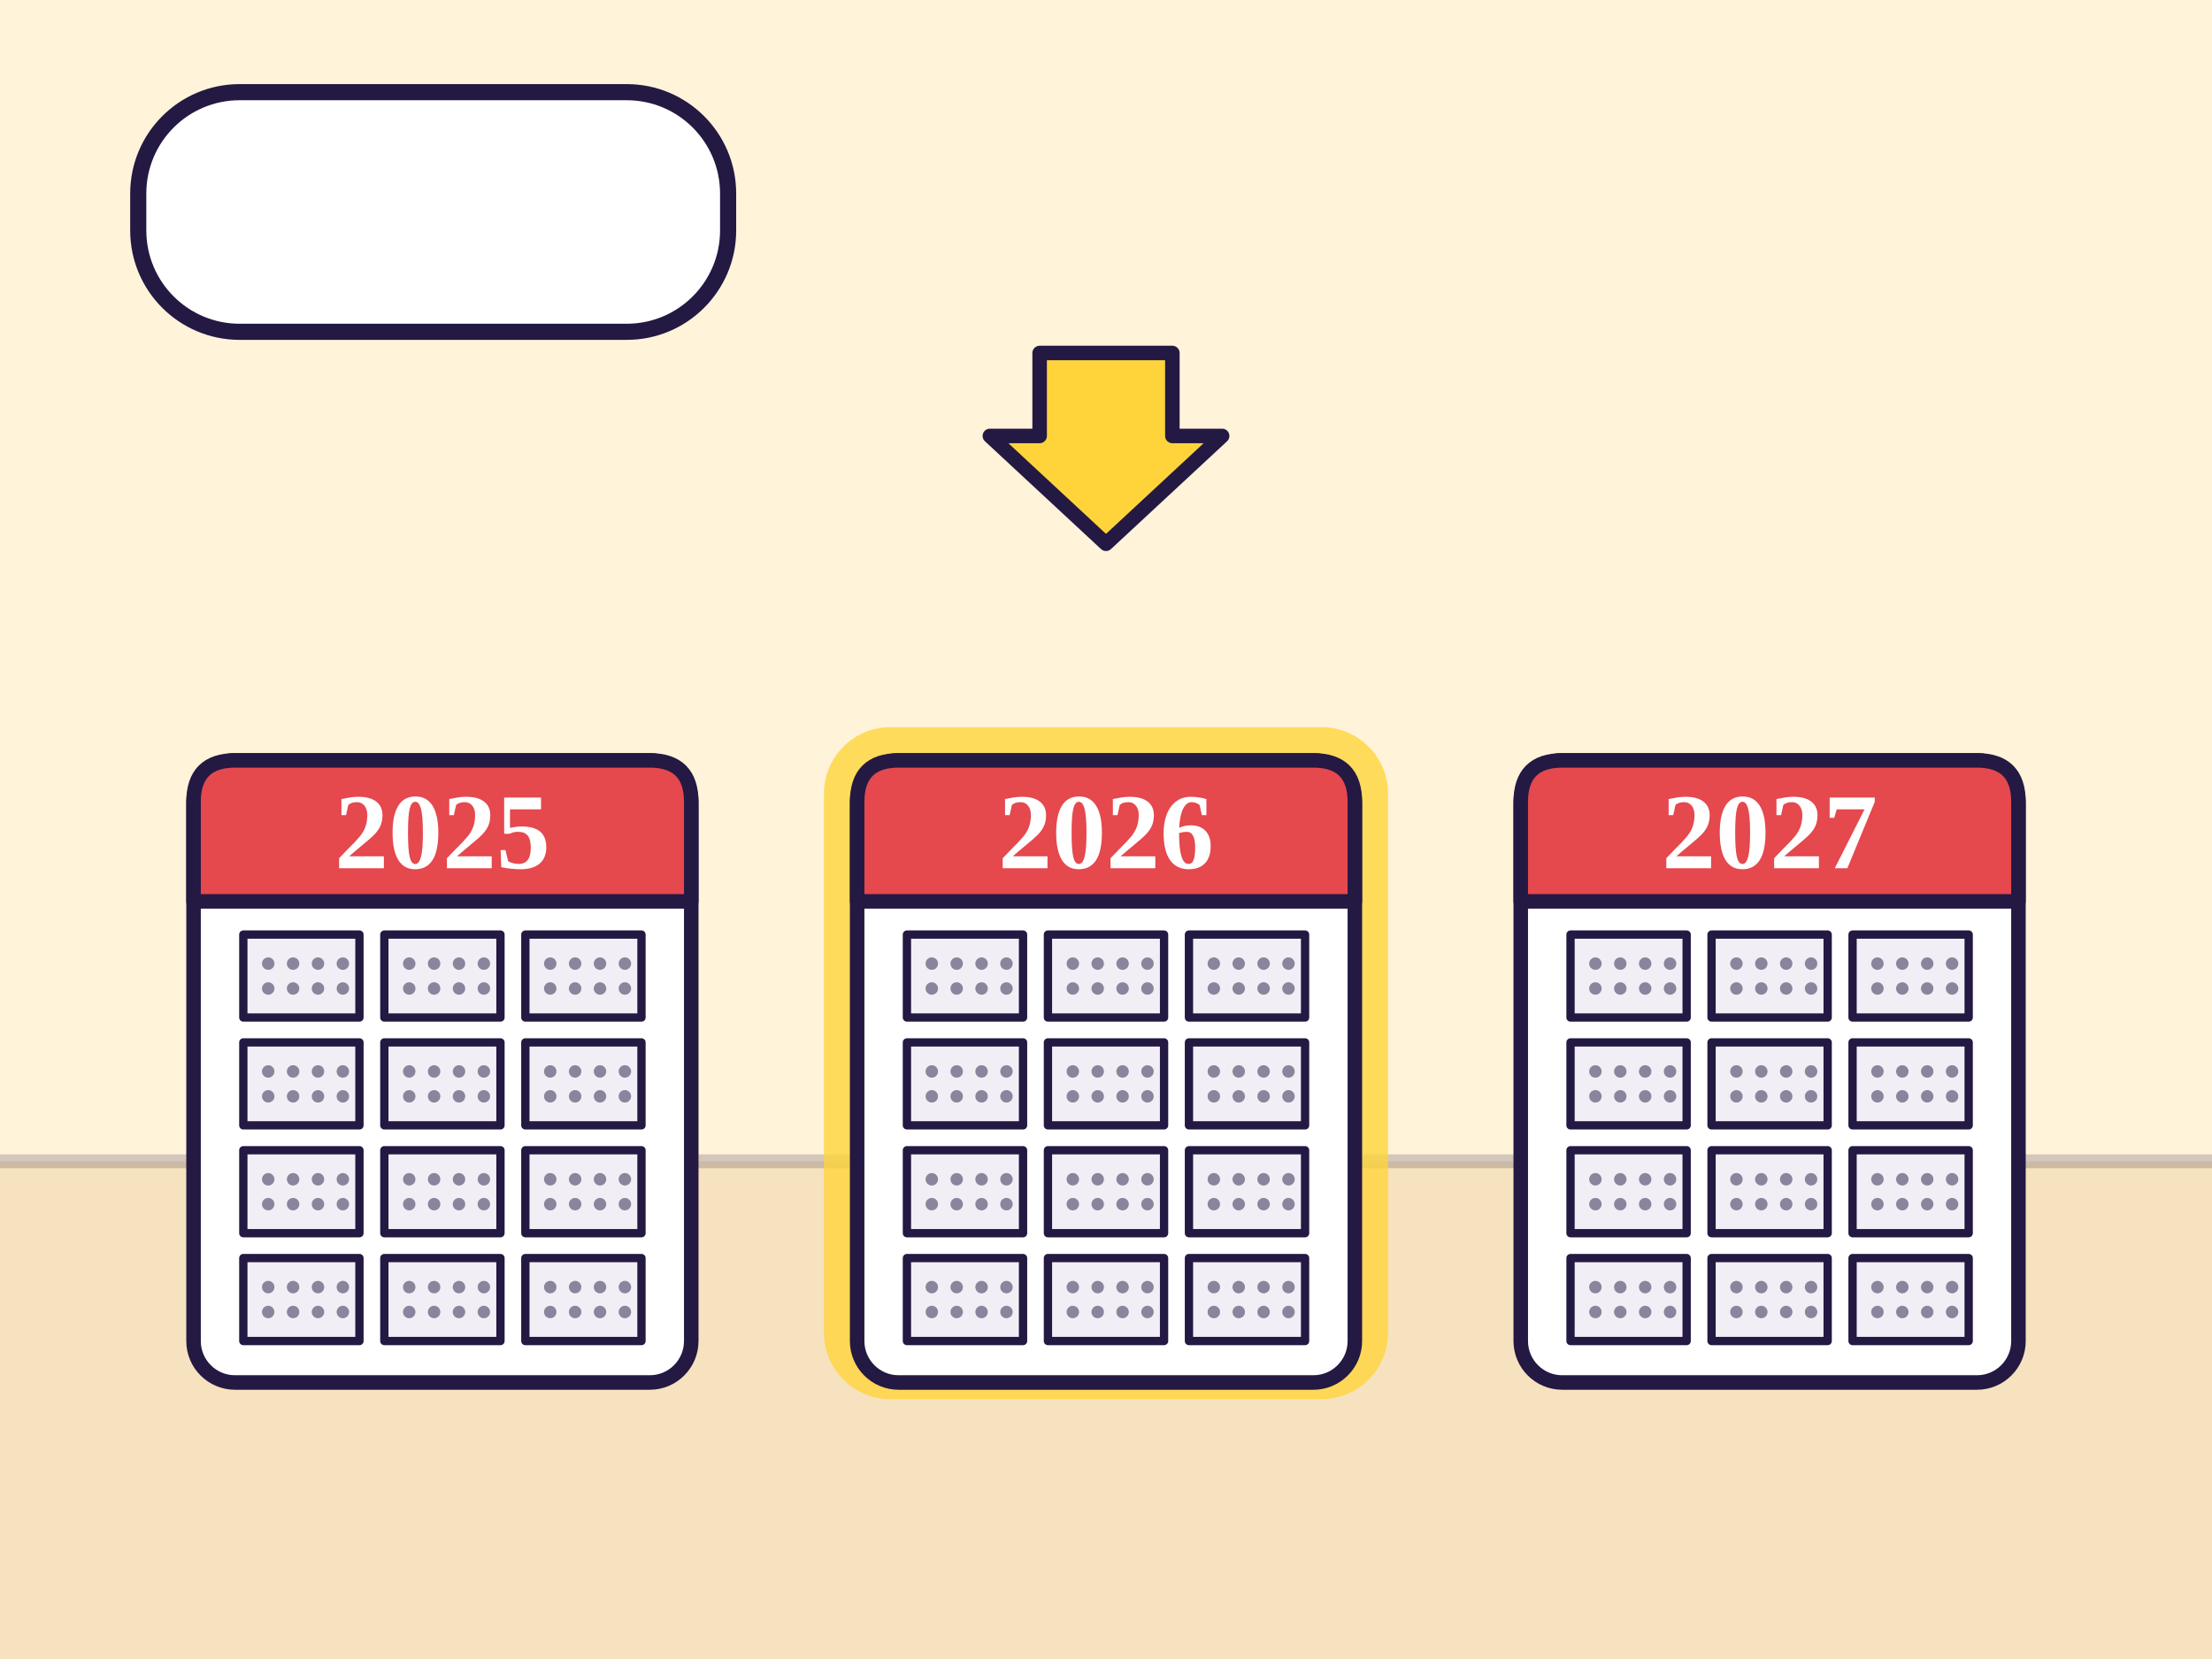
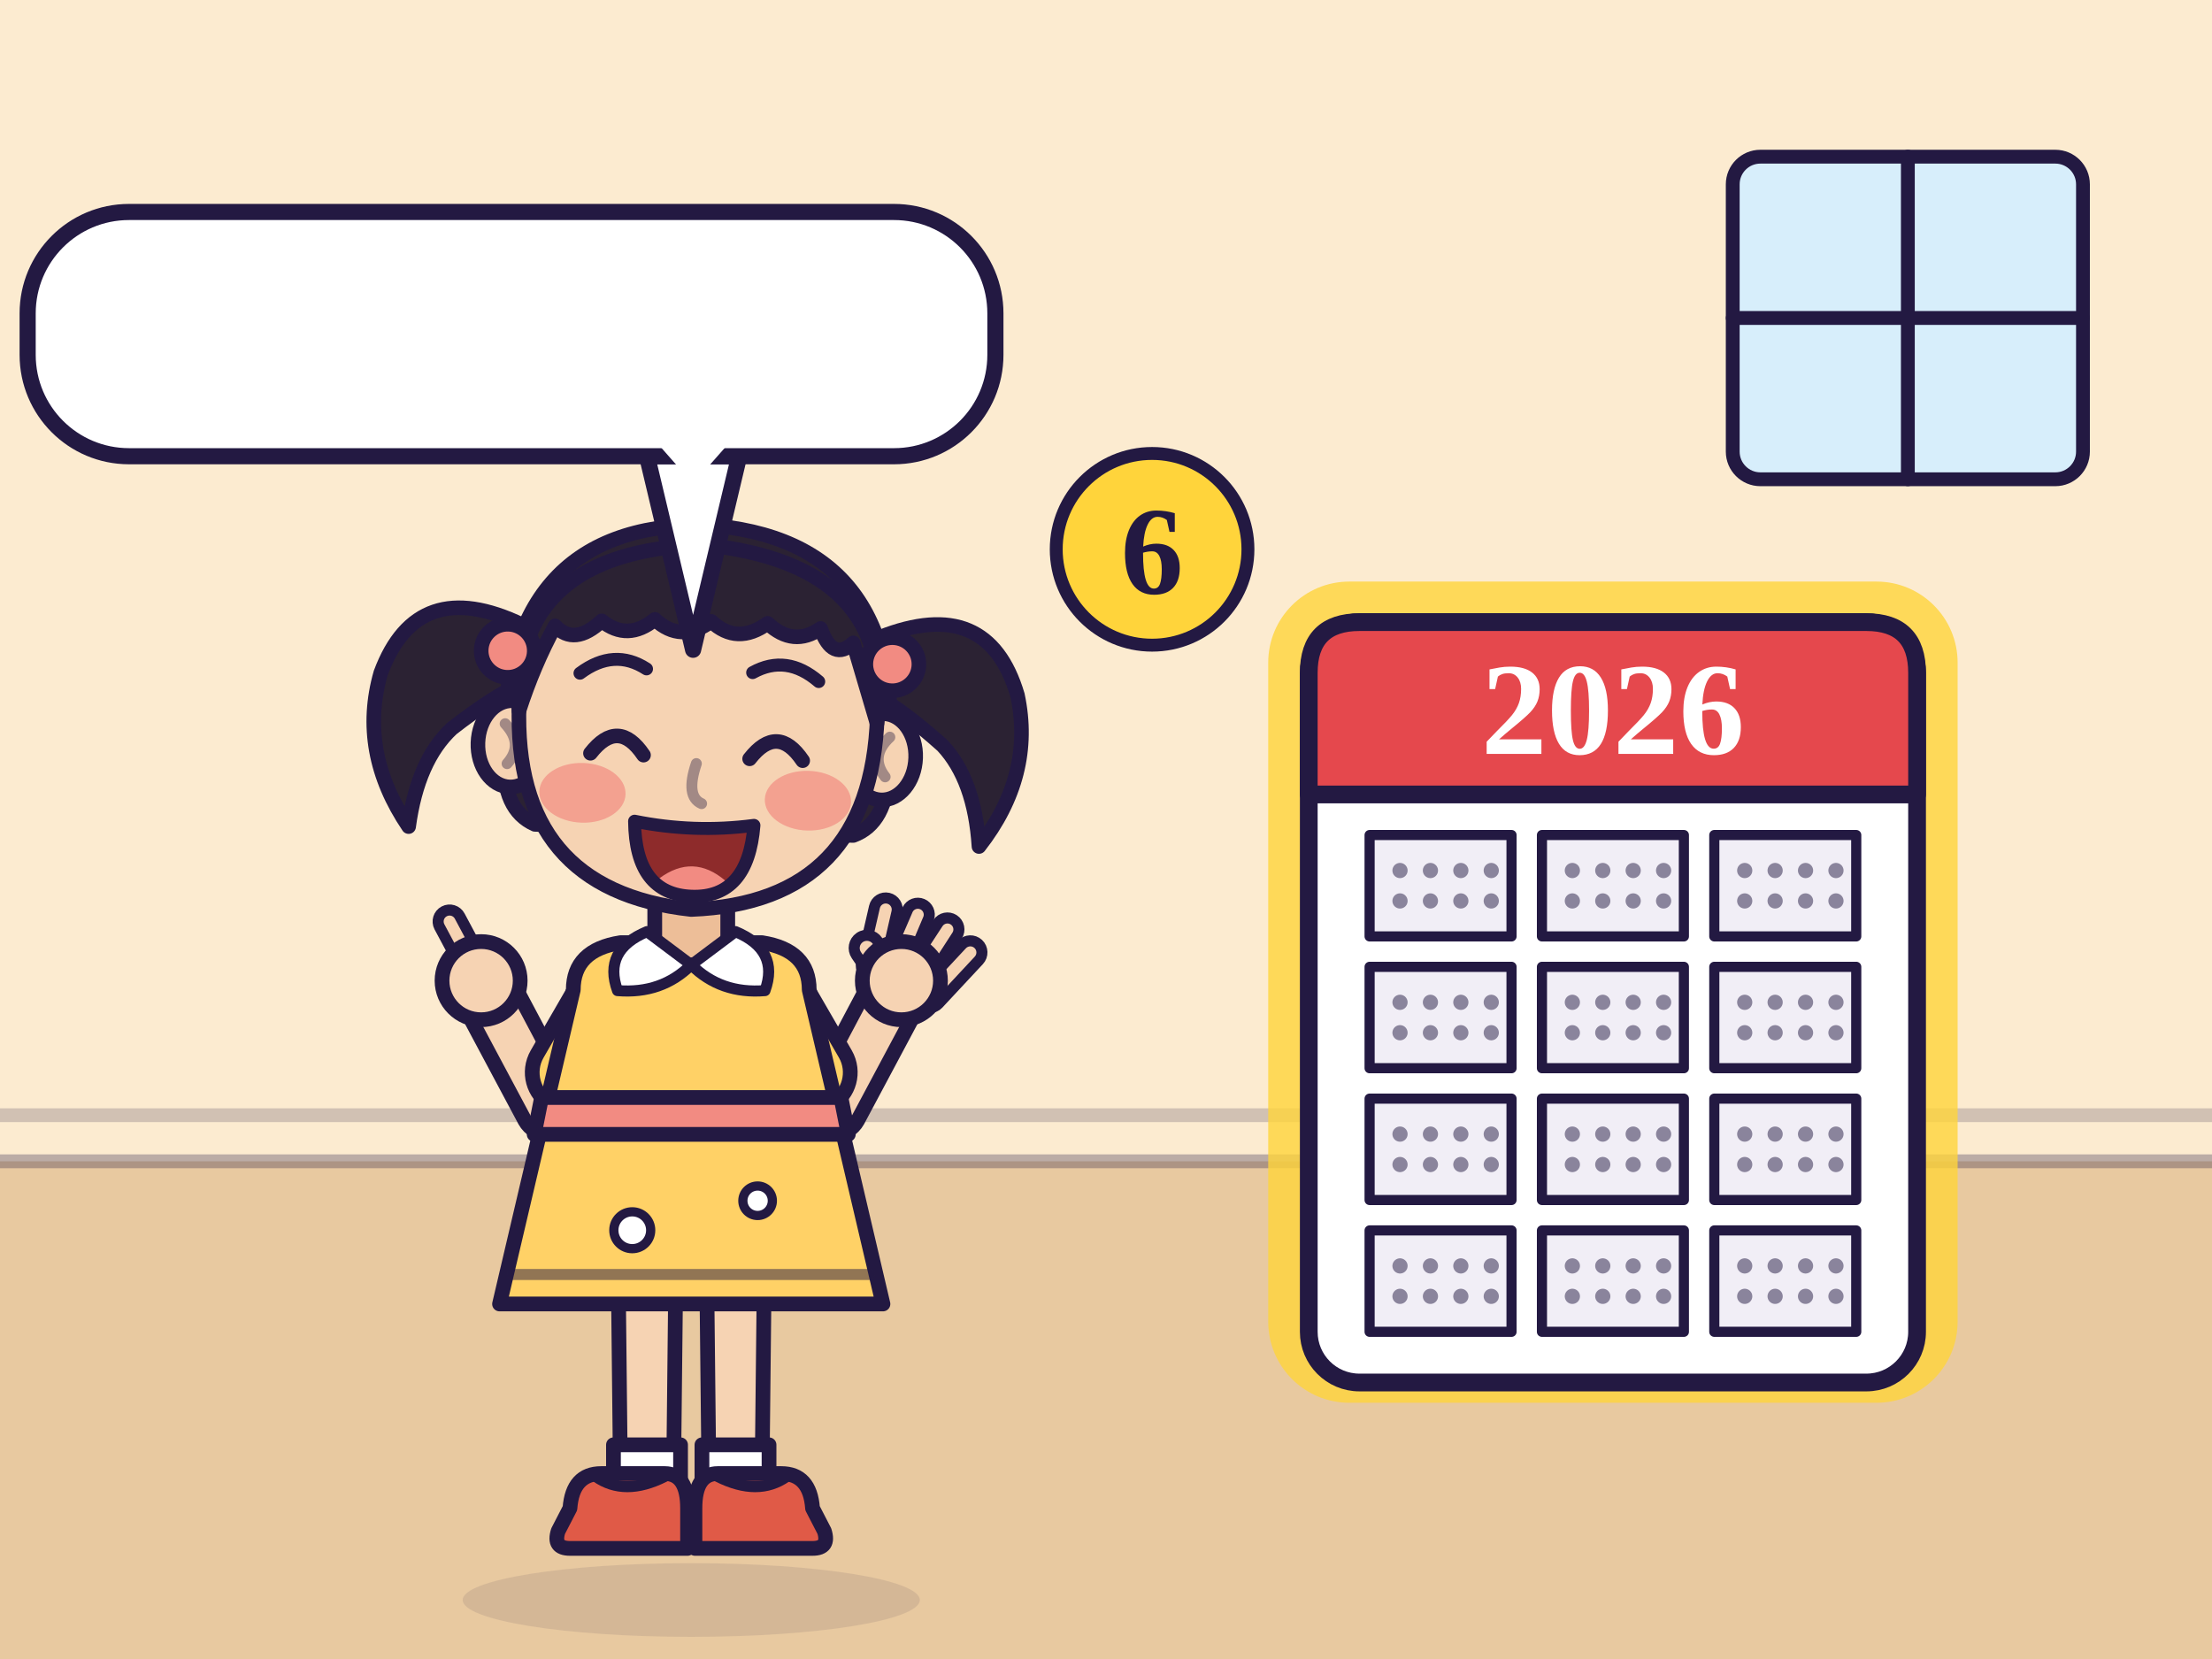
- <svg xmlns="http://www.w3.org/2000/svg" viewBox="0 0 480 360" role="img" aria-label="Three year calendars 2025, 2026 and 2027; 2026 glows and is marked by an arrow: this year (&quot;今年&quot;).">
+ <svg xmlns="http://www.w3.org/2000/svg" viewBox="0 0 480 360" role="img" aria-label="Little Sister holds up six fingers next to the glowing 2026 calendar: &quot;我今年六岁。&quot;">
  <g stroke="#231942" stroke-width="3.5" stroke-linejoin="round" stroke-linecap="round">
-     <rect x="0" y="0" width="480" height="360" fill="#FFF3DA" stroke="none" />
-     <rect x="0" y="252" width="480" height="108" fill="#F6E2BE" stroke="none" />
-     <path d="M0 252L480 252" fill="none" stroke-width="3" opacity="0.2" />
-     <g transform="translate(96 300) scale(0.9 0.9)">
-       <g class="prop p-year-cal">
-         <rect x="-60" y="-150" width="120" height="150" rx="10" fill="#FFFFFF" />
-         <path d="M-60 -116L-60 -140Q-60 -150 -50 -150L50 -150Q60 -150 60 -140L60 -116Z" fill="#E5484D" stroke-width="3.5" />
-         <text x="0" y="-124" font-family="Baloo 2, Nunito, sans-serif" font-weight="800" font-size="26" text-anchor="middle" fill="#FFFFFF" stroke="none">2025</text>
-         <path d="M-48 -108h28v20h-28ZM-14 -108h28v20h-28ZM20 -108h28v20h-28ZM-48 -82h28v20h-28ZM-14 -82h28v20h-28ZM20 -82h28v20h-28ZM-48 -56h28v20h-28ZM-14 -56h28v20h-28ZM20 -56h28v20h-28ZM-48 -30h28v20h-28ZM-14 -30h28v20h-28ZM20 -30h28v20h-28Z" fill="#F1EEF6" stroke-width="2" />
-         <path d="M-42 -101h18M-42 -95h18M-8 -101h18M-8 -95h18M26 -101h18M26 -95h18M-42 -75h18M-42 -69h18M-8 -75h18M-8 -69h18M26 -75h18M26 -69h18M-42 -49h18M-42 -43h18M-8 -49h18M-8 -43h18M26 -49h18M26 -43h18M-42 -23h18M-42 -17h18M-8 -23h18M-8 -17h18M26 -23h18M26 -17h18" fill="none" stroke-width="3" stroke-dasharray="0 6" opacity="0.5" />
-       </g>
-     </g>
-     <g transform="translate(240 300) scale(0.9 0.9)">
+     <rect x="0" y="0" width="480" height="360" fill="#FCEBD0" stroke="none" />
+     <rect x="0" y="252" width="480" height="108" fill="#E8C9A0" stroke="none" />
+     <path d="M0 252L480 252" fill="none" stroke-width="3" opacity="0.3" />
+     <path d="M0 242L480 242" fill="none" stroke-width="3" opacity="0.2" />
+     <rect x="376" y="34" width="76" height="70" rx="6" fill="#D7EEFB" stroke-width="3" />
+     <path d="M414 34L414 104M376 69L452 69" fill="none" stroke-width="3" />
+     <g transform="translate(350 300) scale(1.1 1.1)">
      <g class="prop p-year-cal target">
        <rect x="-68" y="-158" width="136" height="162" rx="16" fill="#FFD43B" stroke="none" opacity="0.8" />
        <rect x="-60" y="-150" width="120" height="150" rx="10" fill="#FFFFFF" />
        <path d="M-60 -116L-60 -140Q-60 -150 -50 -150L50 -150Q60 -150 60 -140L60 -116Z" fill="#E5484D" stroke-width="3.5" />
        <text x="0" y="-124" font-family="Baloo 2, Nunito, sans-serif" font-weight="800" font-size="26" text-anchor="middle" fill="#FFFFFF" stroke="none">2026</text>
        <path d="M-48 -108h28v20h-28ZM-14 -108h28v20h-28ZM20 -108h28v20h-28ZM-48 -82h28v20h-28ZM-14 -82h28v20h-28ZM20 -82h28v20h-28ZM-48 -56h28v20h-28ZM-14 -56h28v20h-28ZM20 -56h28v20h-28ZM-48 -30h28v20h-28ZM-14 -30h28v20h-28ZM20 -30h28v20h-28Z" fill="#F1EEF6" stroke-width="2" />
        <path d="M-42 -101h18M-42 -95h18M-8 -101h18M-8 -95h18M26 -101h18M26 -95h18M-42 -75h18M-42 -69h18M-8 -75h18M-8 -69h18M26 -75h18M26 -69h18M-42 -49h18M-42 -43h18M-8 -49h18M-8 -43h18M26 -49h18M26 -43h18M-42 -23h18M-42 -17h18M-8 -23h18M-8 -17h18M26 -23h18M26 -17h18" fill="none" stroke-width="3" stroke-dasharray="0 6" opacity="0.5" />
      </g>
    </g>
-     <g transform="translate(384 300) scale(0.9 0.9)">
-       <g class="prop p-year-cal">
-         <rect x="-60" y="-150" width="120" height="150" rx="10" fill="#FFFFFF" />
-         <path d="M-60 -116L-60 -140Q-60 -150 -50 -150L50 -150Q60 -150 60 -140L60 -116Z" fill="#E5484D" stroke-width="3.5" />
-         <text x="0" y="-124" font-family="Baloo 2, Nunito, sans-serif" font-weight="800" font-size="26" text-anchor="middle" fill="#FFFFFF" stroke="none">2027</text>
-         <path d="M-48 -108h28v20h-28ZM-14 -108h28v20h-28ZM20 -108h28v20h-28ZM-48 -82h28v20h-28ZM-14 -82h28v20h-28ZM20 -82h28v20h-28ZM-48 -56h28v20h-28ZM-14 -56h28v20h-28ZM20 -56h28v20h-28ZM-48 -30h28v20h-28ZM-14 -30h28v20h-28ZM20 -30h28v20h-28Z" fill="#F1EEF6" stroke-width="2" />
-         <path d="M-42 -101h18M-42 -95h18M-8 -101h18M-8 -95h18M26 -101h18M26 -95h18M-42 -75h18M-42 -69h18M-8 -75h18M-8 -69h18M26 -75h18M26 -69h18M-42 -49h18M-42 -43h18M-8 -49h18M-8 -43h18M26 -49h18M26 -43h18M-42 -23h18M-42 -17h18M-8 -23h18M-8 -17h18M26 -23h18M26 -17h18" fill="none" stroke-width="3" stroke-dasharray="0 6" opacity="0.5" />
+     <g transform="translate(250 140) scale(0.8 0.8)">
+       <g class="prop p-digit digit">
+         <circle cx="0" cy="-26" r="26" fill="#FFD43B" />
+         <text x="0" y="-14" font-family="Baloo 2, Nunito, sans-serif" font-weight="800" font-size="34" text-anchor="middle" fill="#231942" stroke="none">6</text>
      </g>
    </g>
-     <g transform="translate(240 118) scale(0.9 0.9)">
-       <g class="prop p-marker bob">
-         <path d="M-16-46L16-46L16-26L28-26L0 0L-28-26L-16-26Z" fill="#FFD43B" stroke-width="3.5" />
+     <g transform="translate(150 336) scale(0.8 0.8)">
+       <g class="char c-1 ch-meimei">
+         <g transform="translate(-150 -432)">
+           <ellipse class="shadow" cx="150" cy="446" rx="62" ry="10" fill="#231942" stroke="none" opacity="0.1" />
+           <g class="figure" stroke="#231942" stroke-width="4" stroke-linejoin="round" stroke-linecap="round">
+             <g class="legs">
+               <path d="M129.9 329.7L146.1 329.7L145.1 422.6L130.9 422.6Z" fill="#F6D3B3" />
+               <path d="M128.9 403.9L147.1 403.9L147.1 422.6L128.9 422.6Z" fill="#FFFFFF" />
+               <path d="M153.9 329.7L170.1 329.7L169.1 422.6L154.9 422.6Z" fill="#F6D3B3" />
+               <path d="M152.9 403.9L171.1 403.9L171.1 422.6L152.9 422.6Z" fill="#FFFFFF" />
+               <path d="M149 421.1Q149 411.7 142.8 411.7L125.6 411.7Q117.8 411.7 117.1 421.1L113.9 427.3Q112.4 432 117.1 432L149 432Z" fill="#E05A47" />
+               <path d="M124.1 412.5Q131.9 418 142.8 412.5" fill="none" stroke-width="3" />
+               <path d="M151 421.1Q151 411.7 157.2 411.7L174.4 411.7Q182.2 411.7 182.9 421.1L186.1 427.3Q187.6 432 182.9 432L151 432Z" fill="#E05A47" />
+               <path d="M175.9 412.5Q168.1 418 157.2 412.5" fill="none" stroke-width="3" />
+             </g>
+             <g transform="translate(150 333.7)">
+               <g class="upper">
+                 <g transform="translate(-150 -333.7)">
+                   <g transform="translate(172 283.7)">
+                     <g class="arm-left">
+                       <g transform="translate(-172 -283.7)">
+                         <path d="M165.6 287.4L182.3 316.2A7.4 7.4 0 0 0 195.1 316L210.2 287.7A7.4 7.4 0 0 0 197.2 280.8L188.4 297.4L178.4 280A7.4 7.4 0 0 0 165.6 287.4Z" fill="#F6D3B3" />
+                         <path d="M163.3 288.7L174.4 307.9A10 10 0 0 0 191.8 297.9L180.7 278.7A10 10 0 0 0 163.3 288.7Z" fill="#FFD166" />
+                         <path d="M202.3 274.6L205.8 259.4A3.1 3.1 0 0 0 199.7 258L196.2 273.2A3.1 3.1 0 0 0 202.3 274.6Z" fill="#F6D3B3" stroke-width="3" />
+                         <path d="M207.3 277.9L214.4 261.1A3.1 3.1 0 0 0 208.7 258.7L201.5 275.4A3.1 3.1 0 0 0 207.3 277.9Z" fill="#F6D3B3" stroke-width="3" />
+                         <path d="M212.2 281.1L222.1 265.8A3.1 3.1 0 0 0 216.9 262.4L206.9 277.7A3.1 3.1 0 0 0 212.2 281.1Z" fill="#F6D3B3" stroke-width="3" />
+                         <path d="M217 284.3L228 272.5A3.1 3.1 0 0 0 223.4 268.2L212.4 280A3.1 3.1 0 0 0 217 284.3Z" fill="#F6D3B3" stroke-width="3" />
+                         <path d="M208.4 278.9L200.5 267.2A3.4 3.4 0 0 0 194.8 271.1L202.7 282.7A3.4 3.4 0 0 0 208.4 278.9Z" fill="#F6D3B3" stroke-width="3" />
+                         <circle class="hand" cx="207" cy="278" r="10.6" fill="#F6D3B3" />
+                       </g>
+                     </g>
+                   </g>
+                   <g transform="translate(128 283.7)">
+                     <g class="arm-right">
+                       <g transform="translate(-128 -283.7)">
+                         <path d="M121.6 280L111.6 297.4L102.8 280.8A7.4 7.4 0 0 0 89.8 287.7L104.9 316A7.4 7.4 0 0 0 117.7 316.2L134.4 287.4A7.4 7.4 0 0 0 121.6 280Z" fill="#F6D3B3" />
+                         <path d="M119.3 278.7L108.2 297.9A10 10 0 0 0 125.6 307.9L136.7 288.7A10 10 0 0 0 119.3 278.7Z" fill="#FFD166" />
+                         <path d="M95.8 276.6L87.2 260.5A3.1 3.1 0 0 0 81.7 263.4L90.3 279.5A3.1 3.1 0 0 0 95.8 276.6Z" fill="#F6D3B3" stroke-width="3" />
+                         <circle class="hand" cx="93" cy="278" r="10.6" fill="#F6D3B3" />
+                       </g>
+                     </g>
+                   </g>
+                   <g class="body">
+                     <path d="M118 280.5Q118 269.7 130.8 267.7L169.2 267.7Q182 269.7 182 280.5L202 365.7L98 365.7Z" fill="#FFD166" />
+                     <path d="M109.4 309.7L190.6 309.7L192.6 319.7L107.4 319.7Z" fill="#F28B82" />
+                     <g class="neck">
+                       <rect x="140.1" y="250.7" width="19.8" height="23" rx="6" fill="#EDBE98" />
+                     </g>
+                     <path d="M138 264.7Q126 269.7 130 280.7Q142 281.7 150 273.7Z" fill="#FFFFFF" stroke-width="3" />
+                     <path d="M162 264.7Q174 269.7 170 280.7Q158 281.7 150 273.7Z" fill="#FFFFFF" stroke-width="3" />
+                     <circle cx="134" cy="345.7" r="5" fill="#FFFFFF" stroke-width="2.5" />
+                     <circle cx="168" cy="337.7" r="4" fill="#FFFFFF" stroke-width="2.5" />
+                     <path d="M101.6 357.7L198.4 357.7" fill="none" stroke-width="3" opacity="0.5" />
+                   </g>
+                   <g transform="translate(150 258.7) rotate(2)">
+                     <g class="head act">
+                       <g transform="translate(-150 -258.7)">
+                         <g transform="translate(150 210.1) scale(0.9)" stroke-width="4.4">
+                           <g class="hair-back">
+                             <path d="M-54-30Q-86-44-96-14Q-102 10-86 32Q-84 12-74 2Q-62-8-54-12Z" fill="#2B2233" />
+                             <path d="M54-30Q86-44 96-14Q102 10 86 32Q84 12 74 2Q62-8 54-12Z" fill="#2B2233" />
+                             <path d="M-58 10Q-62-60 0-62Q62-60 58 10Q58 26 48 30L-48 30Q-58 26-58 10Z" fill="#2B2233" />
+                           </g>
+                           <g class="ears">
+                             <ellipse cx="-56" cy="6" rx="10" ry="13" fill="#F6D3B3" />
+                             <ellipse cx="56" cy="6" rx="10" ry="13" fill="#F6D3B3" />
+                             <path d="M-58 0Q-52 6-57 12" fill="none" stroke-width="3.3" opacity="0.4" />
+                             <path d="M58 0Q52 6 57 12" fill="none" stroke-width="3.3" opacity="0.4" />
+                           </g>
+                           <path class="face" d="M-54-6Q-54-52 0-52Q54-52 54-6Q54 50 0 54Q-54 50-54-6Z" fill="#F6D3B3" />
+                           <g class="hair">
+                             <path d="M-54-4Q-58-52 0-56Q58-52 54-4Q50-16 46-28Q40-22 36-32Q28-26 20-33Q11-26 3-33Q-6-26-14-33Q-22-26-30-32Q-38-24-44-30Q-50-18-54-4Z" fill="#2B2233" />
+                             <circle cx="-58" cy="-22" r="8" fill="#F28B82" />
+                             <circle cx="58" cy="-22" r="8" fill="#F28B82" />
+                           </g>
+                           <g class="cheeks">
+                             <ellipse cx="-34" cy="20" rx="13" ry="9" fill="#F28B82" stroke="none" opacity="0.7" />
+                             <ellipse cx="34" cy="20" rx="13" ry="9" fill="#F28B82" stroke="none" opacity="0.7" />
+                           </g>
+                           <g class="brows">
+                             <path d="M-36-16Q-26-24-16-18M16-18Q26-24 36-16" fill="none" stroke-width="3.9" />
+                           </g>
+                           <g transform="translate(0 4)">
+                             <g class="eyes">
+                               <g transform="translate(0 -4)">
+                                 <path d="M-32 8Q-24-3-16 8M16 8Q24-3 32 8" fill="none" stroke-width="4.4" />
+                               </g>
+                             </g>
+                           </g>
+                           <g class="nose">
+                             <path d="M0 10Q-3 20 2 22" fill="none" stroke-width="3.3" opacity="0.4" />
+                           </g>
+                           <g class="mouth">
+                             <path d="M-18 28Q0 31 18 28Q17 50 0 50Q-17 50-18 28Z" fill="#8E2B2B" stroke="none" />
+                             <path d="M-10 45Q0 37 10 45Q6 50 0 50Q-6 50-10 45Z" fill="#F28B82" stroke="none" />
+                             <path d="M-18 28Q0 31 18 28Q17 50 0 50Q-17 50-18 28Z" fill="none" stroke-width="3.9" />
+                           </g>
+                         </g>
+                       </g>
+                     </g>
+                   </g>
+                 </g>
+               </g>
+             </g>
+           </g>
+         </g>
      </g>
    </g>
-     <g transform="translate(94 72)">
-       <g class="bubble b-1 has-text">
-         <g transform="translate(-94 -72)">
-           <rect x="30" y="20" width="128" height="52" rx="22" fill="#FFFFFF" />
+     <g transform="translate(150.4 141)">
+       <g class="bubble b-1 has-text line-0">
+         <g transform="translate(-150.4 -141)">
+           <path d="M140.4 99L150.4 141L160.4 99Z" fill="#FFFFFF" />
+           <rect x="6" y="46" width="210" height="53" rx="22" fill="#FFFFFF" />
+           <path d="M141.6 95L150.4 105L159.2 95Z" fill="#FFFFFF" stroke="none" />
        </g>
      </g>
    </g>
  </g>
</svg>
